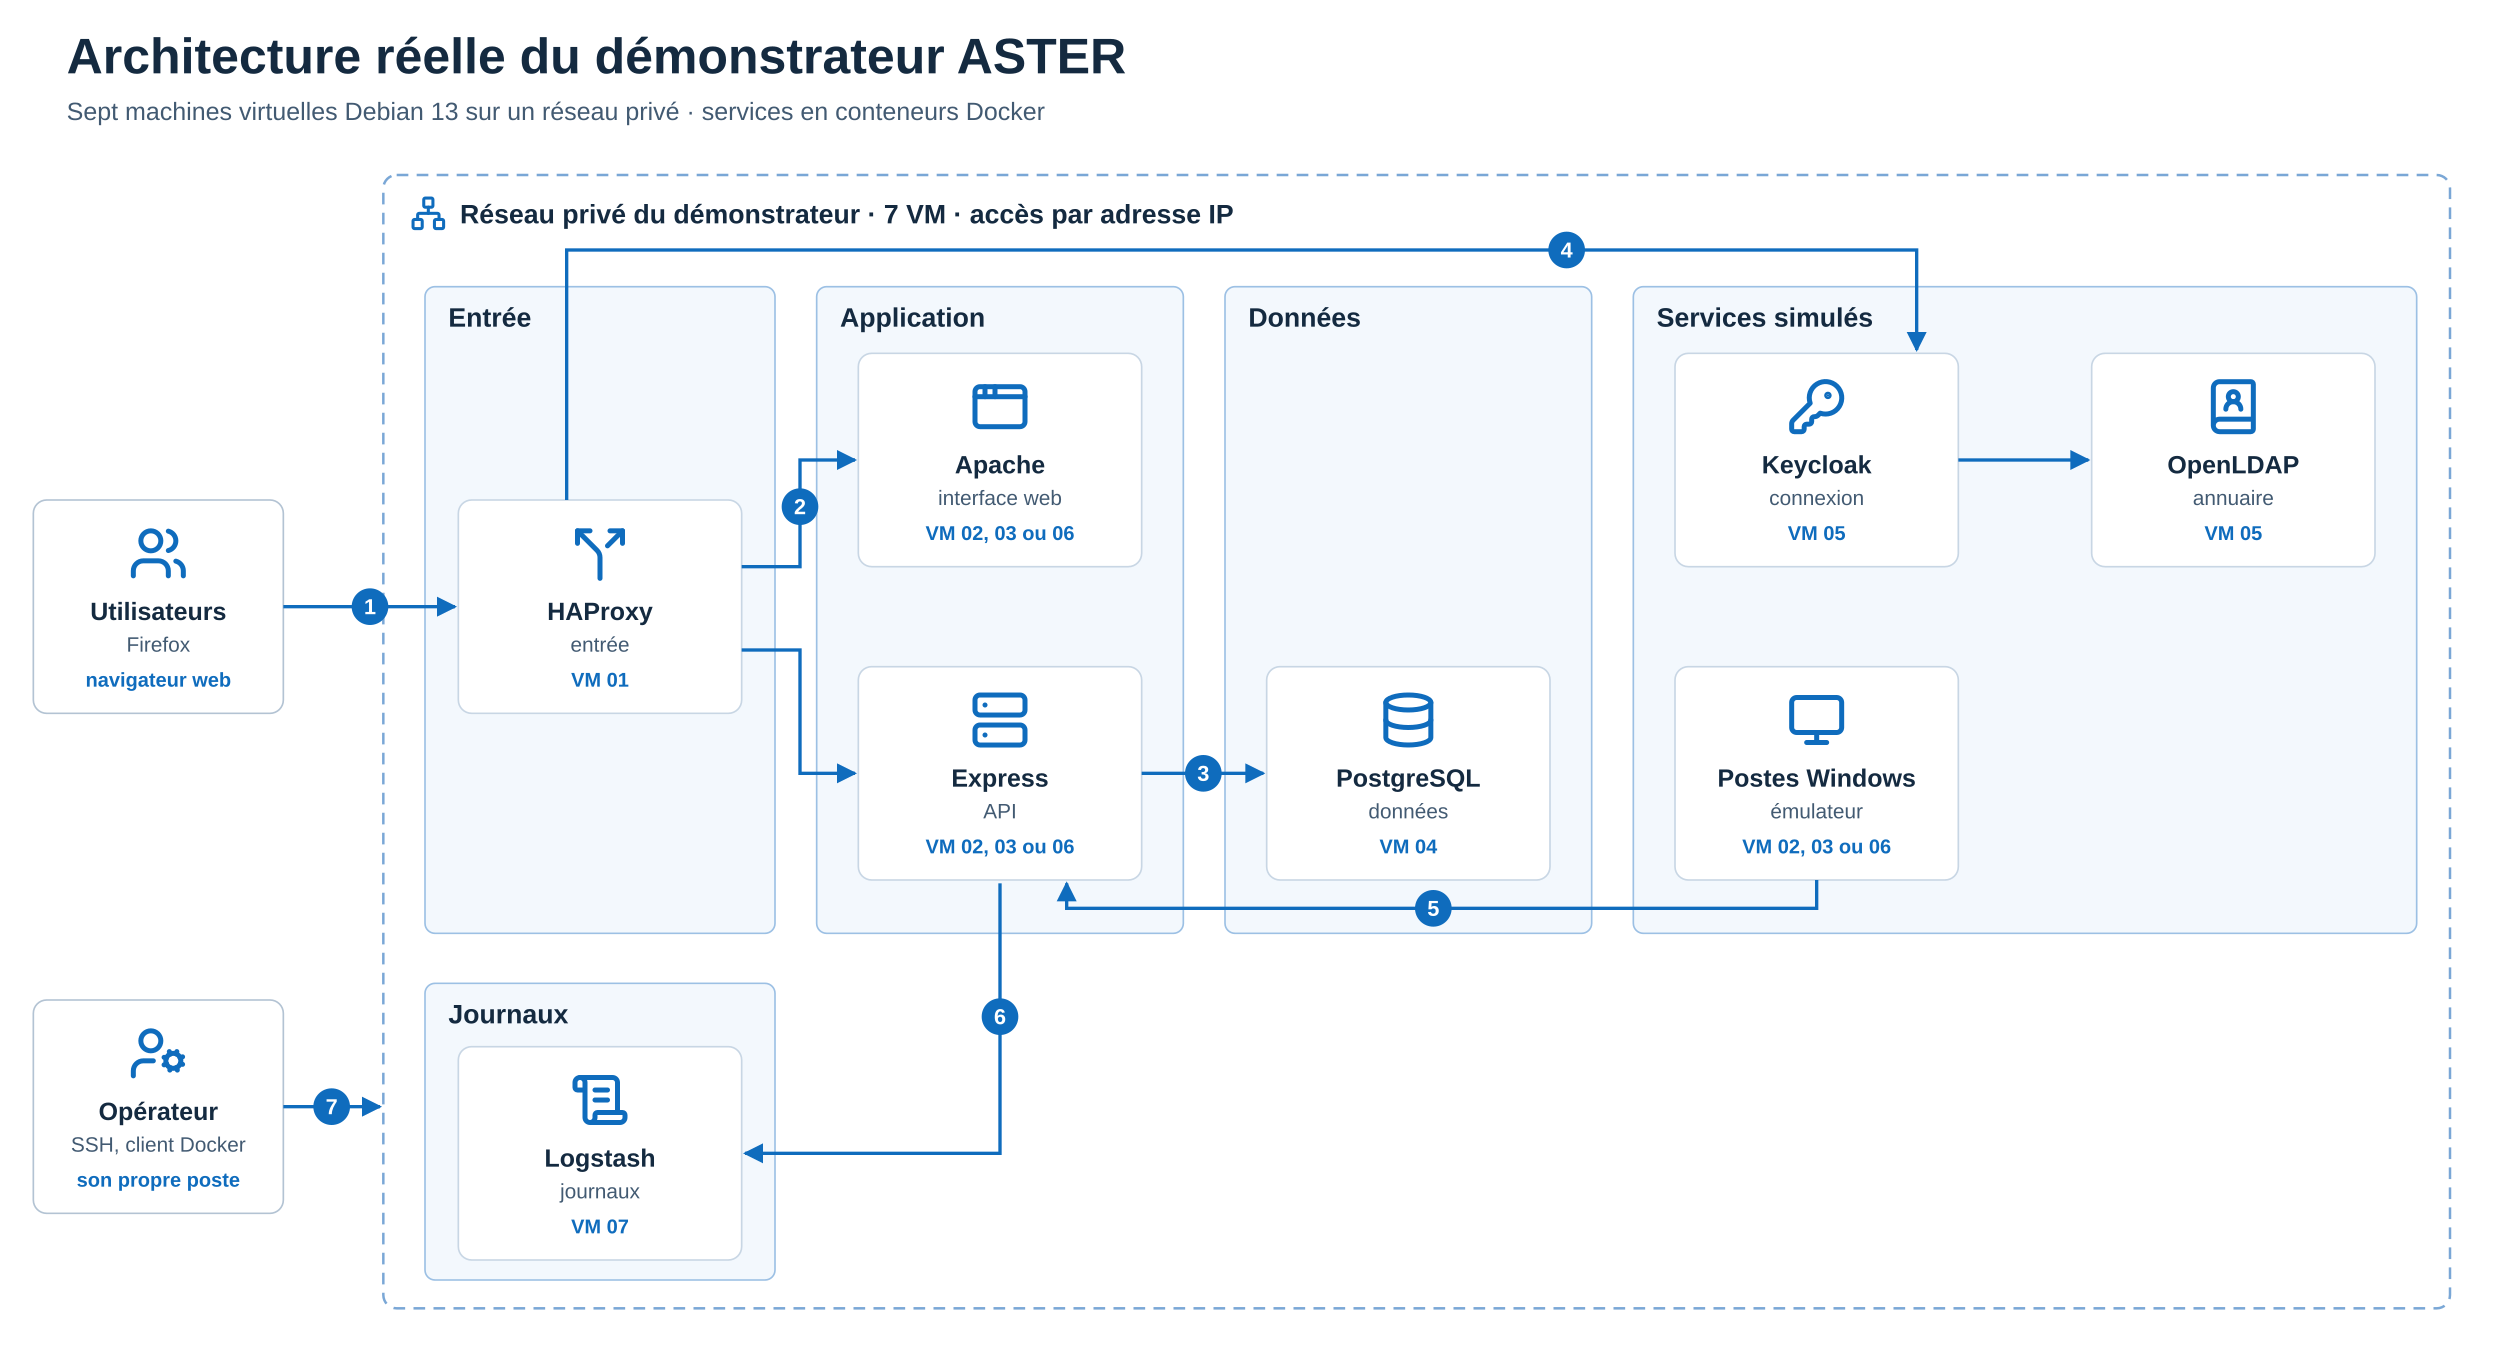
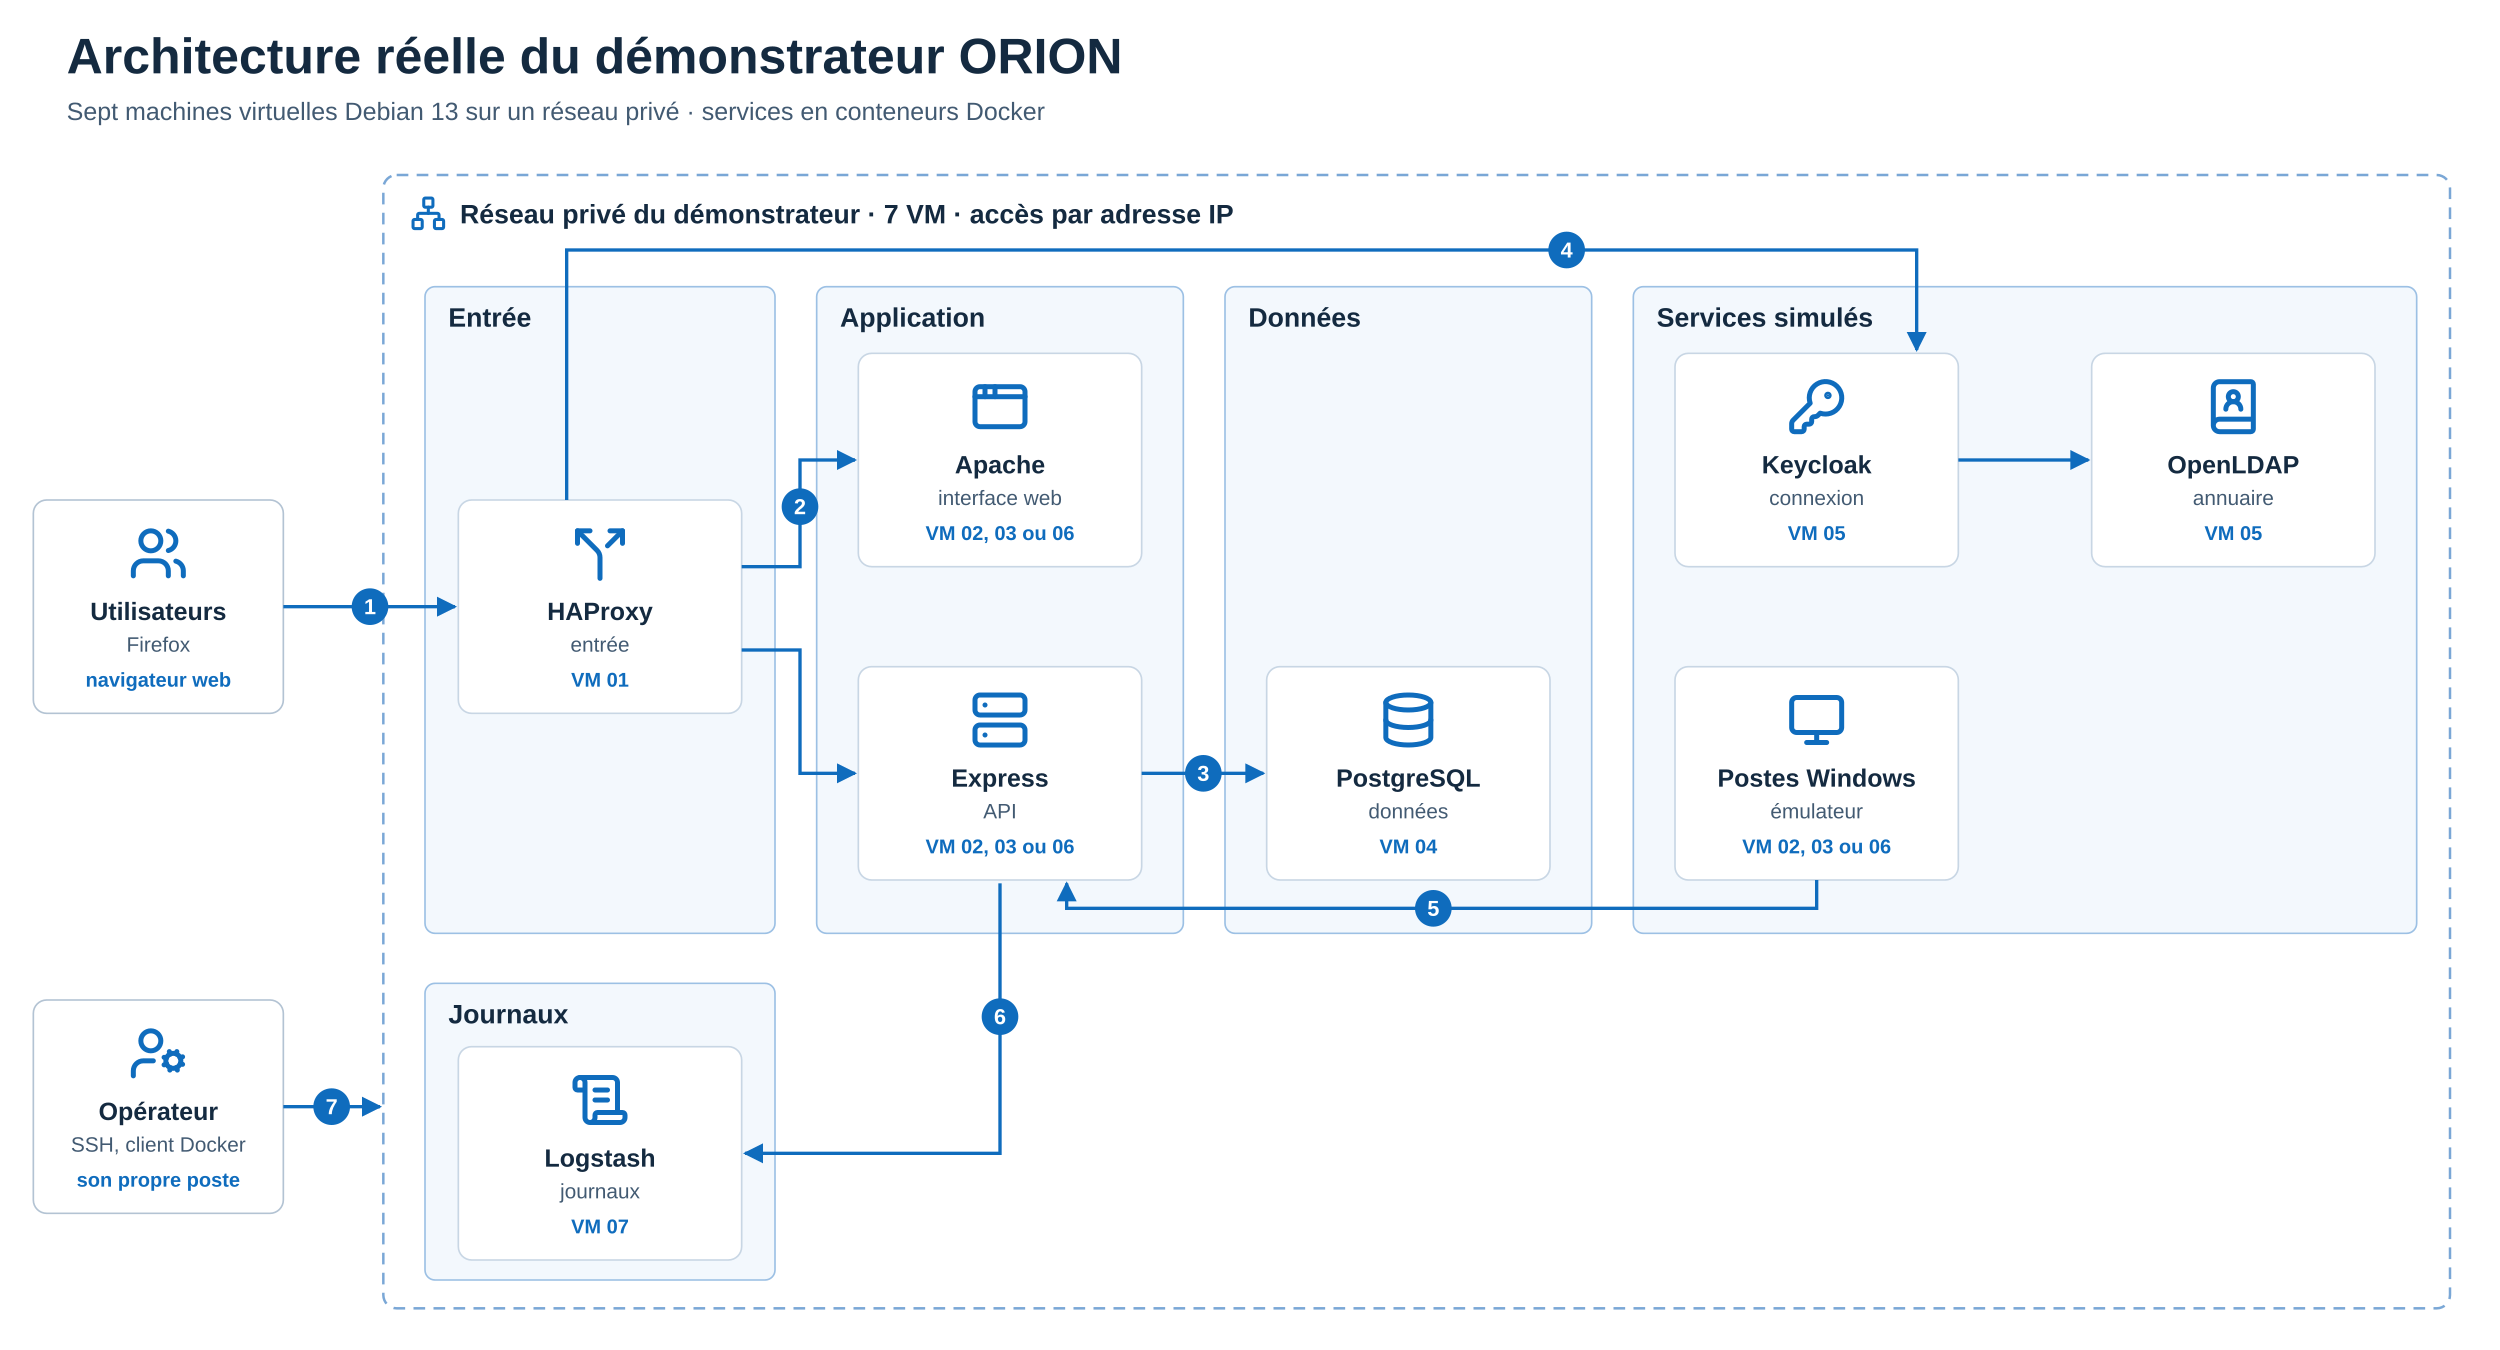
<svg xmlns="http://www.w3.org/2000/svg" width="1500" height="810" viewBox="0 0 1500 810" role="img" aria-labelledby="title desc">
  <defs>
    <marker id="arrow" viewBox="0 0 10 10" refX="9" refY="5" markerWidth="6" markerHeight="6" orient="auto">
      <path d="M0 0 L10 5 L0 10 Z" fill="#0f6cbd" />
    </marker>
    <marker id="arrow-start" viewBox="0 0 10 10" refX="1" refY="5" markerWidth="6" markerHeight="6" orient="auto">
      <path d="M10 0 L0 5 L10 10 Z" fill="#0f6cbd" />
    </marker>
    <symbol id="i-users" viewBox="0 0 24 24" fill="none" stroke="currentColor" stroke-width="2" stroke-linecap="round" stroke-linejoin="round">
      <path d="M16 21v-2a4 4 0 0 0-4-4H6a4 4 0 0 0-4 4v2" />
      <circle cx="9" cy="7" r="4" />
      <path d="M22 21v-2a4 4 0 0 0-3-3.87" />
      <path d="M16 3.13a4 4 0 0 1 0 7.75" />
    </symbol>
    <symbol id="i-user-cog" viewBox="0 0 24 24" fill="none" stroke="currentColor" stroke-width="2" stroke-linecap="round" stroke-linejoin="round">
      <circle cx="18" cy="15" r="3" />
      <circle cx="9" cy="7" r="4" />
      <path d="M10 15H6a4 4 0 0 0-4 4v2" />
      <path d="m21.7 16.4-.9-.3" />
      <path d="m15.2 13.9-.9-.3" />
      <path d="m16.6 18.7.3-.9" />
      <path d="m19.1 12.2.3-.9" />
      <path d="m19.6 18.7-.4-1" />
      <path d="m16.8 12.3-.4-1" />
      <path d="m14.3 16.6 1-.4" />
      <path d="m20.7 13.8 1-.4" />
    </symbol>
    <symbol id="i-network" viewBox="0 0 24 24" fill="none" stroke="currentColor" stroke-width="2" stroke-linecap="round" stroke-linejoin="round">
      <rect x="16" y="16" width="6" height="6" rx="1" />
      <rect x="2" y="16" width="6" height="6" rx="1" />
      <rect x="9" y="2" width="6" height="6" rx="1" />
      <path d="M5 16v-3a1 1 0 0 1 1-1h12a1 1 0 0 1 1 1v3" />
      <path d="M12 12V8" />
    </symbol>
    <symbol id="i-split" viewBox="0 0 24 24" fill="none" stroke="currentColor" stroke-width="2" stroke-linecap="round" stroke-linejoin="round">
      <path d="M16 3h5v5" />
      <path d="M8 3H3v5" />
      <path d="M12 22v-8.3a4 4 0 0 0-1.172-2.872L3 3" />
      <path d="m15 9 6-6" />
    </symbol>
    <symbol id="i-app-window" viewBox="0 0 24 24" fill="none" stroke="currentColor" stroke-width="2" stroke-linecap="round" stroke-linejoin="round">
      <rect x="2" y="4" width="20" height="16" rx="2" />
      <path d="M10 4v4" />
      <path d="M2 8h20" />
      <path d="M6 4v4" />
    </symbol>
    <symbol id="i-server" viewBox="0 0 24 24" fill="none" stroke="currentColor" stroke-width="2" stroke-linecap="round" stroke-linejoin="round">
      <rect width="20" height="8" x="2" y="2" rx="2" ry="2" />
      <rect width="20" height="8" x="2" y="14" rx="2" ry="2" />
      <line x1="6" x2="6.01" y1="6" y2="6" />
      <line x1="6" x2="6.01" y1="18" y2="18" />
    </symbol>
    <symbol id="i-database" viewBox="0 0 24 24" fill="none" stroke="currentColor" stroke-width="2" stroke-linecap="round" stroke-linejoin="round">
      <ellipse cx="12" cy="5" rx="9" ry="3" />
      <path d="M3 5V19A9 3 0 0 0 21 19V5" />
      <path d="M3 12A9 3 0 0 0 21 12" />
    </symbol>
    <symbol id="i-key-round" viewBox="0 0 24 24" fill="none" stroke="currentColor" stroke-width="2" stroke-linecap="round" stroke-linejoin="round">
      <path d="M2.586 17.414A2 2 0 0 0 2 18.828V21a1 1 0 0 0 1 1h3a1 1 0 0 0 1-1v-1a1 1 0 0 1 1-1h1a1 1 0 0 0 1-1v-1a1 1 0 0 1 1-1h.172a2 2 0 0 0 1.414-.586l.814-.814a6.5 6.5 0 1 0-4-4z" />
      <circle cx="16.5" cy="7.5" r=".5" fill="currentColor" />
    </symbol>
    <symbol id="i-book-user" viewBox="0 0 24 24" fill="none" stroke="currentColor" stroke-width="2" stroke-linecap="round" stroke-linejoin="round">
      <path d="M15 13a3 3 0 1 0-6 0" />
      <path d="M4 19.5v-15A2.5 2.5 0 0 1 6.5 2H19a1 1 0 0 1 1 1v18a1 1 0 0 1-1 1H6.5a1 1 0 0 1 0-5H20" />
      <circle cx="12" cy="8" r="2" />
    </symbol>
    <symbol id="i-monitor" viewBox="0 0 24 24" fill="none" stroke="currentColor" stroke-width="2" stroke-linecap="round" stroke-linejoin="round">
      <rect width="20" height="14" x="2" y="3" rx="2" />
      <line x1="8" x2="16" y1="21" y2="21" />
      <line x1="12" x2="12" y1="17" y2="21" />
    </symbol>
    <symbol id="i-scroll-text" viewBox="0 0 24 24" fill="none" stroke="currentColor" stroke-width="2" stroke-linecap="round" stroke-linejoin="round">
      <path d="M15 12h-5" />
      <path d="M15 8h-5" />
      <path d="M19 17V5a2 2 0 0 0-2-2H4" />
      <path d="M8 21h12a2 2 0 0 0 2-2v-1a1 1 0 0 0-1-1H11a1 1 0 0 0-1 1v1a2 2 0 1 1-4 0V5a2 2 0 1 0-4 0v2a1 1 0 0 0 1 1h3" />
    </symbol>
  </defs>
  <style>
text{font-family:'Segoe UI',Arial,Helvetica,sans-serif;fill:#142a40}
.title{font-size:30px;font-weight:bold}
.body{font-size:15px;fill:#425a72}
.frame,.zname{font-size:16px;font-weight:bold}
.vm{font-size:15px;font-weight:bold}
.service{font-size:14px;font-weight:bold}
.cname{font-size:15px;font-weight:bold}
.crole{font-size:12.5px;fill:#425a72}
.cvm{font-size:12px;font-weight:bold;fill:#0f6cbd}
.caption{font-size:12.5px;fill:#425a72}
.vol{font-size:12.5px;font-weight:bold;fill:#24603d}
.tag{font-size:10.5px;font-weight:bold;fill:#0f6cbd;letter-spacing:.3px}
.tag.host{fill:#a06a00}
.badge{font-size:10.5px;font-weight:bold;fill:#254e78;letter-spacing:.5px}
.step{font-size:13px;font-weight:bold;fill:#fff}
.route{font-size:11.5px;font-weight:bold;fill:#0b4f8a;paint-order:stroke;stroke:#fff;stroke-width:4;stroke-linejoin:round}
.flow{fill:none;stroke:#0f6cbd;stroke-width:2}
.auto{stroke-dasharray:6 4}
</style>
  <rect width="1500" height="810" fill="#fff" />
-   <text x="40" y="44" class="title" text-anchor="start">Architecture réelle du démonstrateur ASTER</text>
+   <text x="40" y="44" class="title" text-anchor="start">Architecture réelle du démonstrateur ORION</text>
  <text x="40" y="72" class="body" text-anchor="start">Sept machines virtuelles Debian 13 sur un réseau privé · services en conteneurs Docker</text>
  <rect x="20" y="300" width="150" height="128" rx="8" fill="#fff" stroke="#b3c3d3" />
  <use href="#i-users" x="77" y="314" width="36" height="36" style="color:#0f6cbd" />
  <text x="95" y="372" class="cname" text-anchor="middle">Utilisateurs</text>
  <text x="95" y="391" class="crole" text-anchor="middle">Firefox</text>
  <text x="95" y="412" class="cvm" text-anchor="middle">navigateur web</text>
  <rect x="20" y="600" width="150" height="128" rx="8" fill="#fff" stroke="#b3c3d3" />
  <use href="#i-user-cog" x="77" y="614" width="36" height="36" style="color:#0f6cbd" />
  <text x="95" y="672" class="cname" text-anchor="middle">Opérateur</text>
  <text x="95" y="691" class="crole" text-anchor="middle">SSH, client Docker</text>
  <text x="95" y="712" class="cvm" text-anchor="middle">son propre poste</text>
  <rect x="230" y="105" width="1240" height="680" rx="8" fill="#fff" stroke="#7aa7d6" stroke-dasharray="7 5" stroke-width="1.5" />
  <use href="#i-network" x="246" y="117" width="22" height="22" style="color:#0f6cbd" />
  <text x="276" y="134" class="zname" text-anchor="start">Réseau privé du démonstrateur · 7 VM · accès par adresse IP</text>
  <rect x="255" y="172" width="210" height="388" rx="6" fill="#f3f8fd" stroke="#9cc0e4" />
  <text x="269" y="196" class="zname" text-anchor="start">Entrée</text>
  <rect x="490" y="172" width="220" height="388" rx="6" fill="#f3f8fd" stroke="#9cc0e4" />
  <text x="504" y="196" class="zname" text-anchor="start">Application</text>
  <rect x="735" y="172" width="220" height="388" rx="6" fill="#f3f8fd" stroke="#9cc0e4" />
  <text x="749" y="196" class="zname" text-anchor="start">Données</text>
  <rect x="980" y="172" width="470" height="388" rx="6" fill="#f3f8fd" stroke="#9cc0e4" />
  <text x="994" y="196" class="zname" text-anchor="start">Services simulés</text>
  <rect x="255" y="590" width="210" height="178" rx="6" fill="#f3f8fd" stroke="#9cc0e4" />
  <text x="269" y="614" class="zname" text-anchor="start">Journaux</text>
  <rect x="275" y="300" width="170" height="128" rx="8" fill="#fff" stroke="#c8d6e4" />
  <use href="#i-split" x="342" y="314" width="36" height="36" style="color:#0f6cbd" />
  <text x="360" y="372" class="cname" text-anchor="middle">HAProxy</text>
  <text x="360" y="391" class="crole" text-anchor="middle">entrée</text>
  <text x="360" y="412" class="cvm" text-anchor="middle">VM 01</text>
  <rect x="515" y="212" width="170" height="128" rx="8" fill="#fff" stroke="#c8d6e4" />
  <use href="#i-app-window" x="582" y="226" width="36" height="36" style="color:#0f6cbd" />
  <text x="600" y="284" class="cname" text-anchor="middle">Apache</text>
  <text x="600" y="303" class="crole" text-anchor="middle">interface web</text>
  <text x="600" y="324" class="cvm" text-anchor="middle">VM 02, 03 ou 06</text>
  <rect x="515" y="400" width="170" height="128" rx="8" fill="#fff" stroke="#c8d6e4" />
  <use href="#i-server" x="582" y="414" width="36" height="36" style="color:#0f6cbd" />
  <text x="600" y="472" class="cname" text-anchor="middle">Express</text>
  <text x="600" y="491" class="crole" text-anchor="middle">API</text>
  <text x="600" y="512" class="cvm" text-anchor="middle">VM 02, 03 ou 06</text>
  <rect x="760" y="400" width="170" height="128" rx="8" fill="#fff" stroke="#c8d6e4" />
  <use href="#i-database" x="827" y="414" width="36" height="36" style="color:#0f6cbd" />
  <text x="845" y="472" class="cname" text-anchor="middle">PostgreSQL</text>
  <text x="845" y="491" class="crole" text-anchor="middle">données</text>
  <text x="845" y="512" class="cvm" text-anchor="middle">VM 04</text>
  <rect x="1005" y="212" width="170" height="128" rx="8" fill="#fff" stroke="#c8d6e4" />
  <use href="#i-key-round" x="1072" y="226" width="36" height="36" style="color:#0f6cbd" />
  <text x="1090" y="284" class="cname" text-anchor="middle">Keycloak</text>
  <text x="1090" y="303" class="crole" text-anchor="middle">connexion</text>
  <text x="1090" y="324" class="cvm" text-anchor="middle">VM 05</text>
  <rect x="1255" y="212" width="170" height="128" rx="8" fill="#fff" stroke="#c8d6e4" />
  <use href="#i-book-user" x="1322" y="226" width="36" height="36" style="color:#0f6cbd" />
  <text x="1340" y="284" class="cname" text-anchor="middle">OpenLDAP</text>
  <text x="1340" y="303" class="crole" text-anchor="middle">annuaire</text>
  <text x="1340" y="324" class="cvm" text-anchor="middle">VM 05</text>
  <rect x="1005" y="400" width="170" height="128" rx="8" fill="#fff" stroke="#c8d6e4" />
  <use href="#i-monitor" x="1072" y="414" width="36" height="36" style="color:#0f6cbd" />
  <text x="1090" y="472" class="cname" text-anchor="middle">Postes Windows</text>
  <text x="1090" y="491" class="crole" text-anchor="middle">émulateur</text>
  <text x="1090" y="512" class="cvm" text-anchor="middle">VM 02, 03 ou 06</text>
  <rect x="275" y="628" width="170" height="128" rx="8" fill="#fff" stroke="#c8d6e4" />
  <use href="#i-scroll-text" x="342" y="642" width="36" height="36" style="color:#0f6cbd" />
  <text x="360" y="700" class="cname" text-anchor="middle">Logstash</text>
  <text x="360" y="719" class="crole" text-anchor="middle">journaux</text>
  <text x="360" y="740" class="cvm" text-anchor="middle">VM 07</text>
  <path d="M170 364 L273 364" class="flow" marker-end="url(#arrow)" />
  <circle cx="222" cy="364" r="11" fill="#0f6cbd" />
  <text x="222" y="368.5" class="step" text-anchor="middle">1</text>
  <path d="M445 340 L480 340 L480 276 L513 276" class="flow" marker-end="url(#arrow)" />
  <path d="M445 390 L480 390 L480 464 L513 464" class="flow" marker-end="url(#arrow)" />
  <circle cx="480" cy="304" r="11" fill="#0f6cbd" />
  <text x="480" y="308.5" class="step" text-anchor="middle">2</text>
  <path d="M685 464 L758 464" class="flow" marker-end="url(#arrow)" />
  <circle cx="722" cy="464" r="11" fill="#0f6cbd" />
  <text x="722" y="468.5" class="step" text-anchor="middle">3</text>
  <path d="M340 300 L340 150 L1150 150 L1150 210" class="flow" marker-end="url(#arrow)" />
  <circle cx="940" cy="150" r="11" fill="#0f6cbd" />
  <text x="940" y="154.5" class="step" text-anchor="middle">4</text>
  <path d="M1175 276 L1253 276" class="flow" marker-end="url(#arrow)" />
  <path d="M1090 528 L1090 545 L640 545 L640 530" class="flow" marker-end="url(#arrow)" />
  <circle cx="860" cy="545" r="11" fill="#0f6cbd" />
  <text x="860" y="549.5" class="step" text-anchor="middle">5</text>
  <path d="M600 530 L600 692 L447 692" class="flow" marker-end="url(#arrow)" />
  <circle cx="600" cy="610" r="11" fill="#0f6cbd" />
  <text x="600" y="614.5" class="step" text-anchor="middle">6</text>
  <path d="M170 664 L228 664" class="flow" marker-end="url(#arrow)" />
  <circle cx="199" cy="664" r="11" fill="#0f6cbd" />
  <text x="199" y="668.5" class="step" text-anchor="middle">7</text>
</svg>
